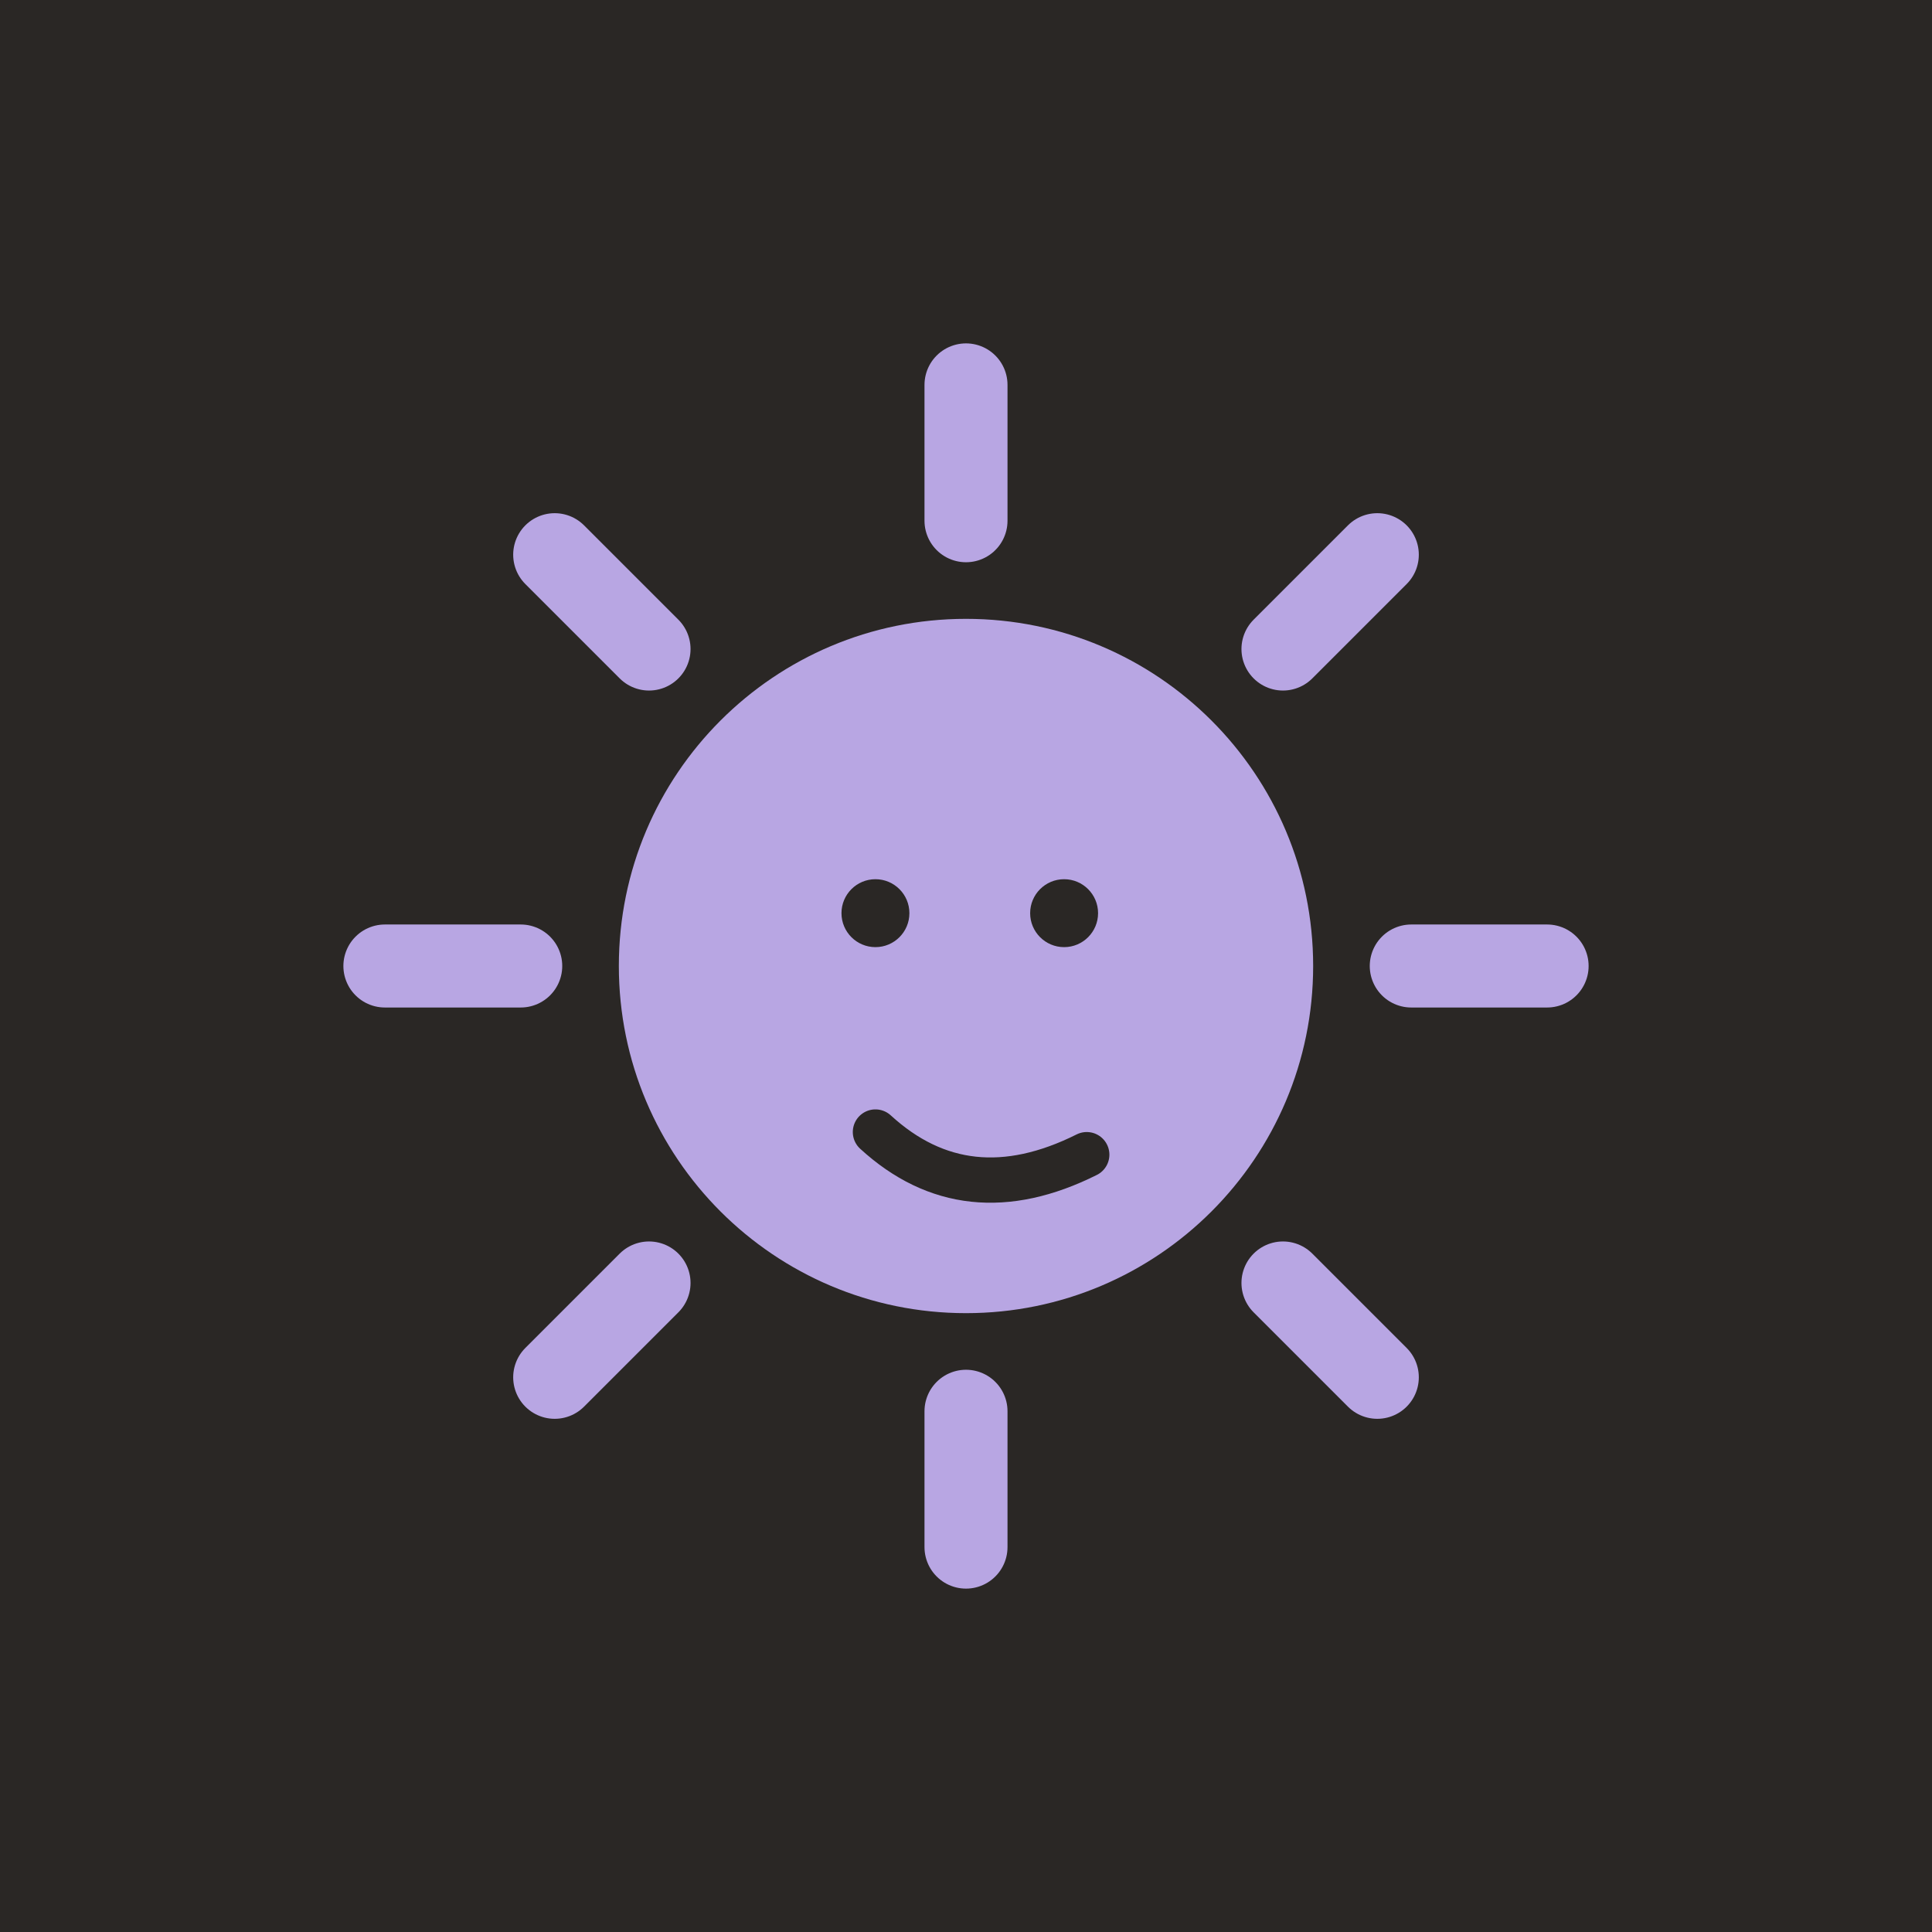
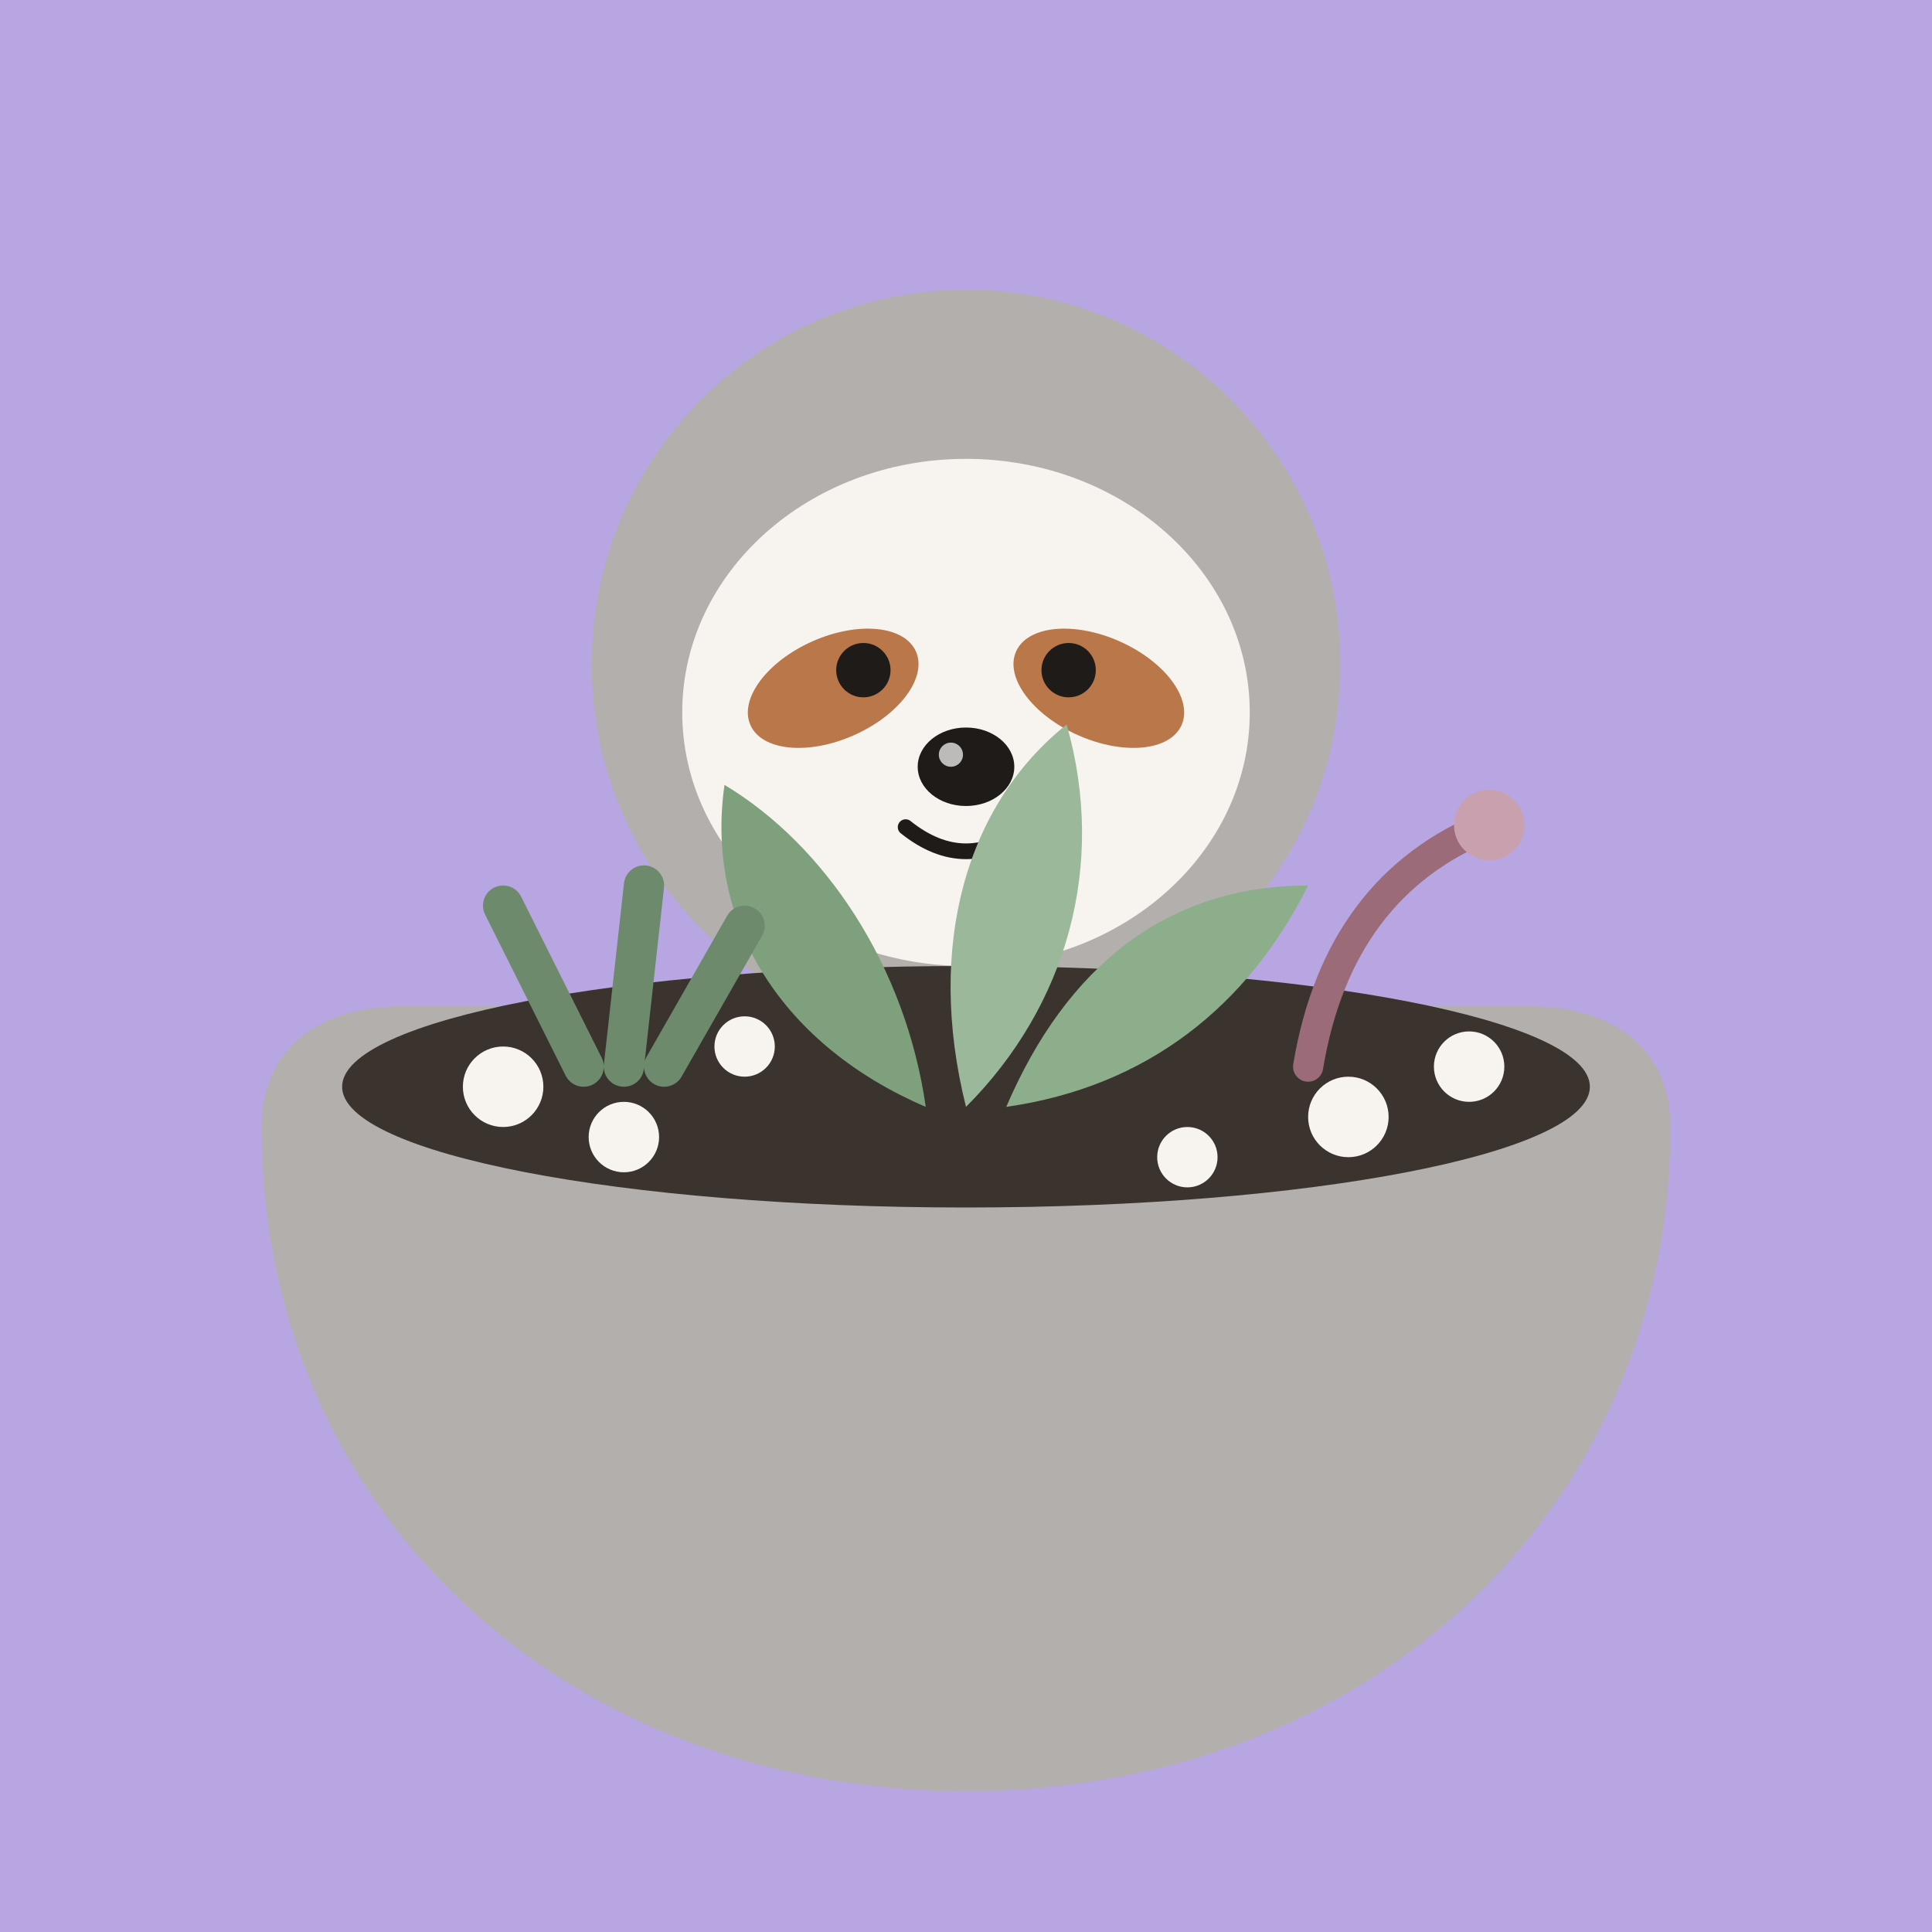
- <svg xmlns="http://www.w3.org/2000/svg" viewBox="0 0 512 512" width="512" height="512">
-   <rect width="512" height="512" fill="#2A2725" />
-   <g fill="#B8A6E3">
-     <circle cx="256" cy="256" r="92" />
-     <g stroke="#B8A6E3" stroke-width="22" stroke-linecap="round">
-       <line x1="256" y1="102" x2="256" y2="138" />
-       <line x1="256" y1="374" x2="256" y2="410" />
-       <line x1="102" y1="256" x2="138" y2="256" />
-       <line x1="374" y1="256" x2="410" y2="256" />
-       <line x1="147" y1="147" x2="172" y2="172" />
-       <line x1="340" y1="340" x2="365" y2="365" />
-       <line x1="365" y1="147" x2="340" y2="172" />
-       <line x1="172" y1="340" x2="147" y2="365" />
-     </g>
+ <svg xmlns="http://www.w3.org/2000/svg" width="512" height="512" viewBox="0 0 192 192">
+   <rect width="192" height="192" fill="#B8A6E3" />
+   <g transform="translate(96 66) scale(.6)">
+     <ellipse cx="0" cy="0" rx="62" ry="62" fill="#B3AFAC" />
+     <ellipse cx="0" cy="8" rx="47" ry="42" fill="#F7F3EE" />
+     <ellipse cx="-22" cy="4" rx="15" ry="8.5" fill="#B9774A" transform="rotate(-24 -22 4)" />
+     <ellipse cx="22" cy="4" rx="15" ry="8.5" fill="#B9774A" transform="rotate(24 22 4)" />
+     <circle cx="-17" cy="1" r="4.5" fill="#1E1B19" />
+     <circle cx="17" cy="1" r="4.5" fill="#1E1B19" />
+     <ellipse cx="0" cy="17" rx="8" ry="6.5" fill="#1E1B19" />
+     <circle cx="-2.5" cy="15" r="2" fill="#fff" opacity=".7" />
+     <path d="M-10 27q10 8 20 0" fill="none" stroke="#1E1B19" stroke-width="2.6" stroke-linecap="round" />
  </g>
-   <path d="M232 300 q24 22 56 6" stroke="#2A2725" stroke-width="12" stroke-linecap="round" fill="none" />
-   <circle cx="232" cy="242" r="9" fill="#2A2725" />
-   <circle cx="282" cy="242" r="9" fill="#2A2725" />
+   <path d="M26 112c0-8 6-12 14-12h112c8 0 14 4 14 12c0 38-30 66-70 66s-70-28-70-66z" fill="#B3AFAC" />
+   <ellipse cx="96" cy="108" rx="62" ry="12" fill="#3A332E" />
+   <g fill="#F7F3EE">
+     <circle cx="50" cy="108" r="4" />
+     <circle cx="62" cy="113" r="3.5" />
+     <circle cx="134" cy="111" r="4" />
+     <circle cx="146" cy="106" r="3.5" />
+     <circle cx="118" cy="115" r="3" />
+     <circle cx="74" cy="104" r="3" />
+   </g>
+   <g>
+     <path d="M92 110c-14-6-22-18-20-32c10 6 18 18 20 32z" fill="#7FA07D" />
+     <path d="M96 110c-4-16 0-30 10-38c4 14 0 28-10 38z" fill="#9CB89A" />
+     <path d="M100 110c6-14 16-22 30-22c-6 12-16 20-30 22z" fill="#8DAE8B" />
+     <path d="M130 106c2-12 8-20 18-24" fill="none" stroke="#9B6B7A" stroke-width="3" stroke-linecap="round" />
+     <circle cx="148" cy="82" r="3.5" fill="#C9A0AE" />
+     <path d="M58 106l-8-16M62 106l2-18M66 106l8-14" stroke="#6E8A6C" stroke-width="4" stroke-linecap="round" />
+   </g>
</svg>
